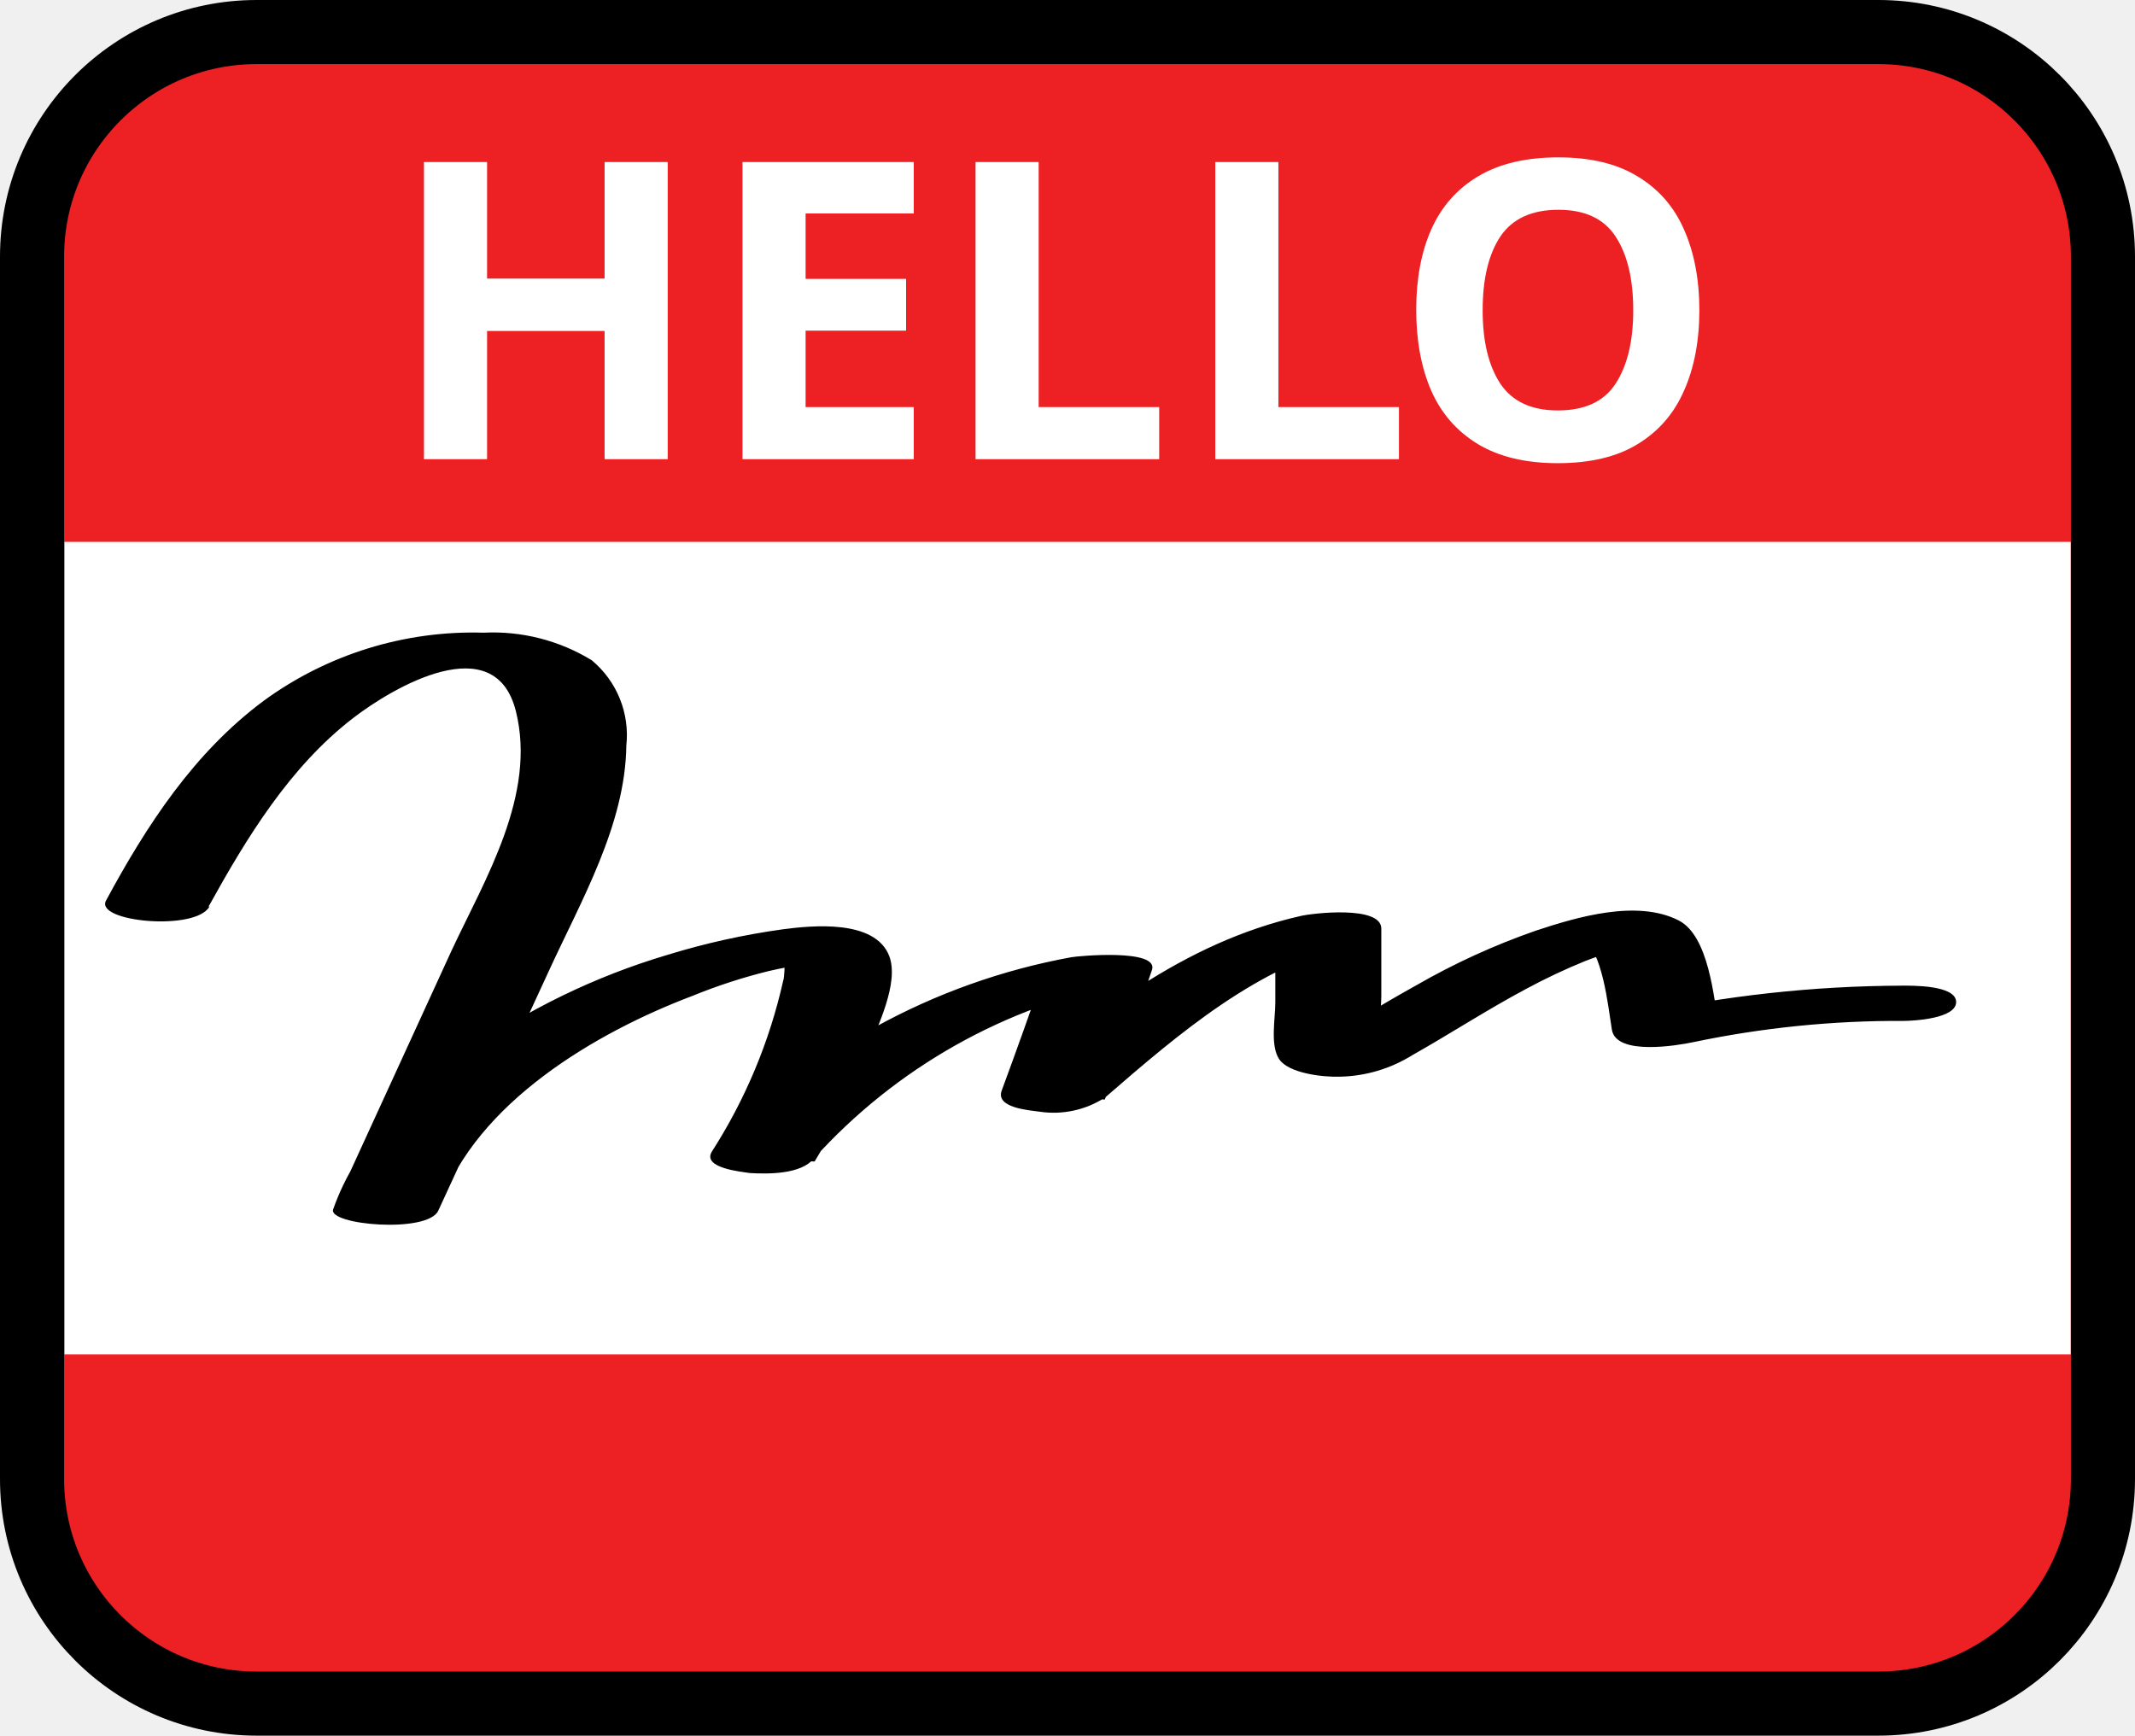
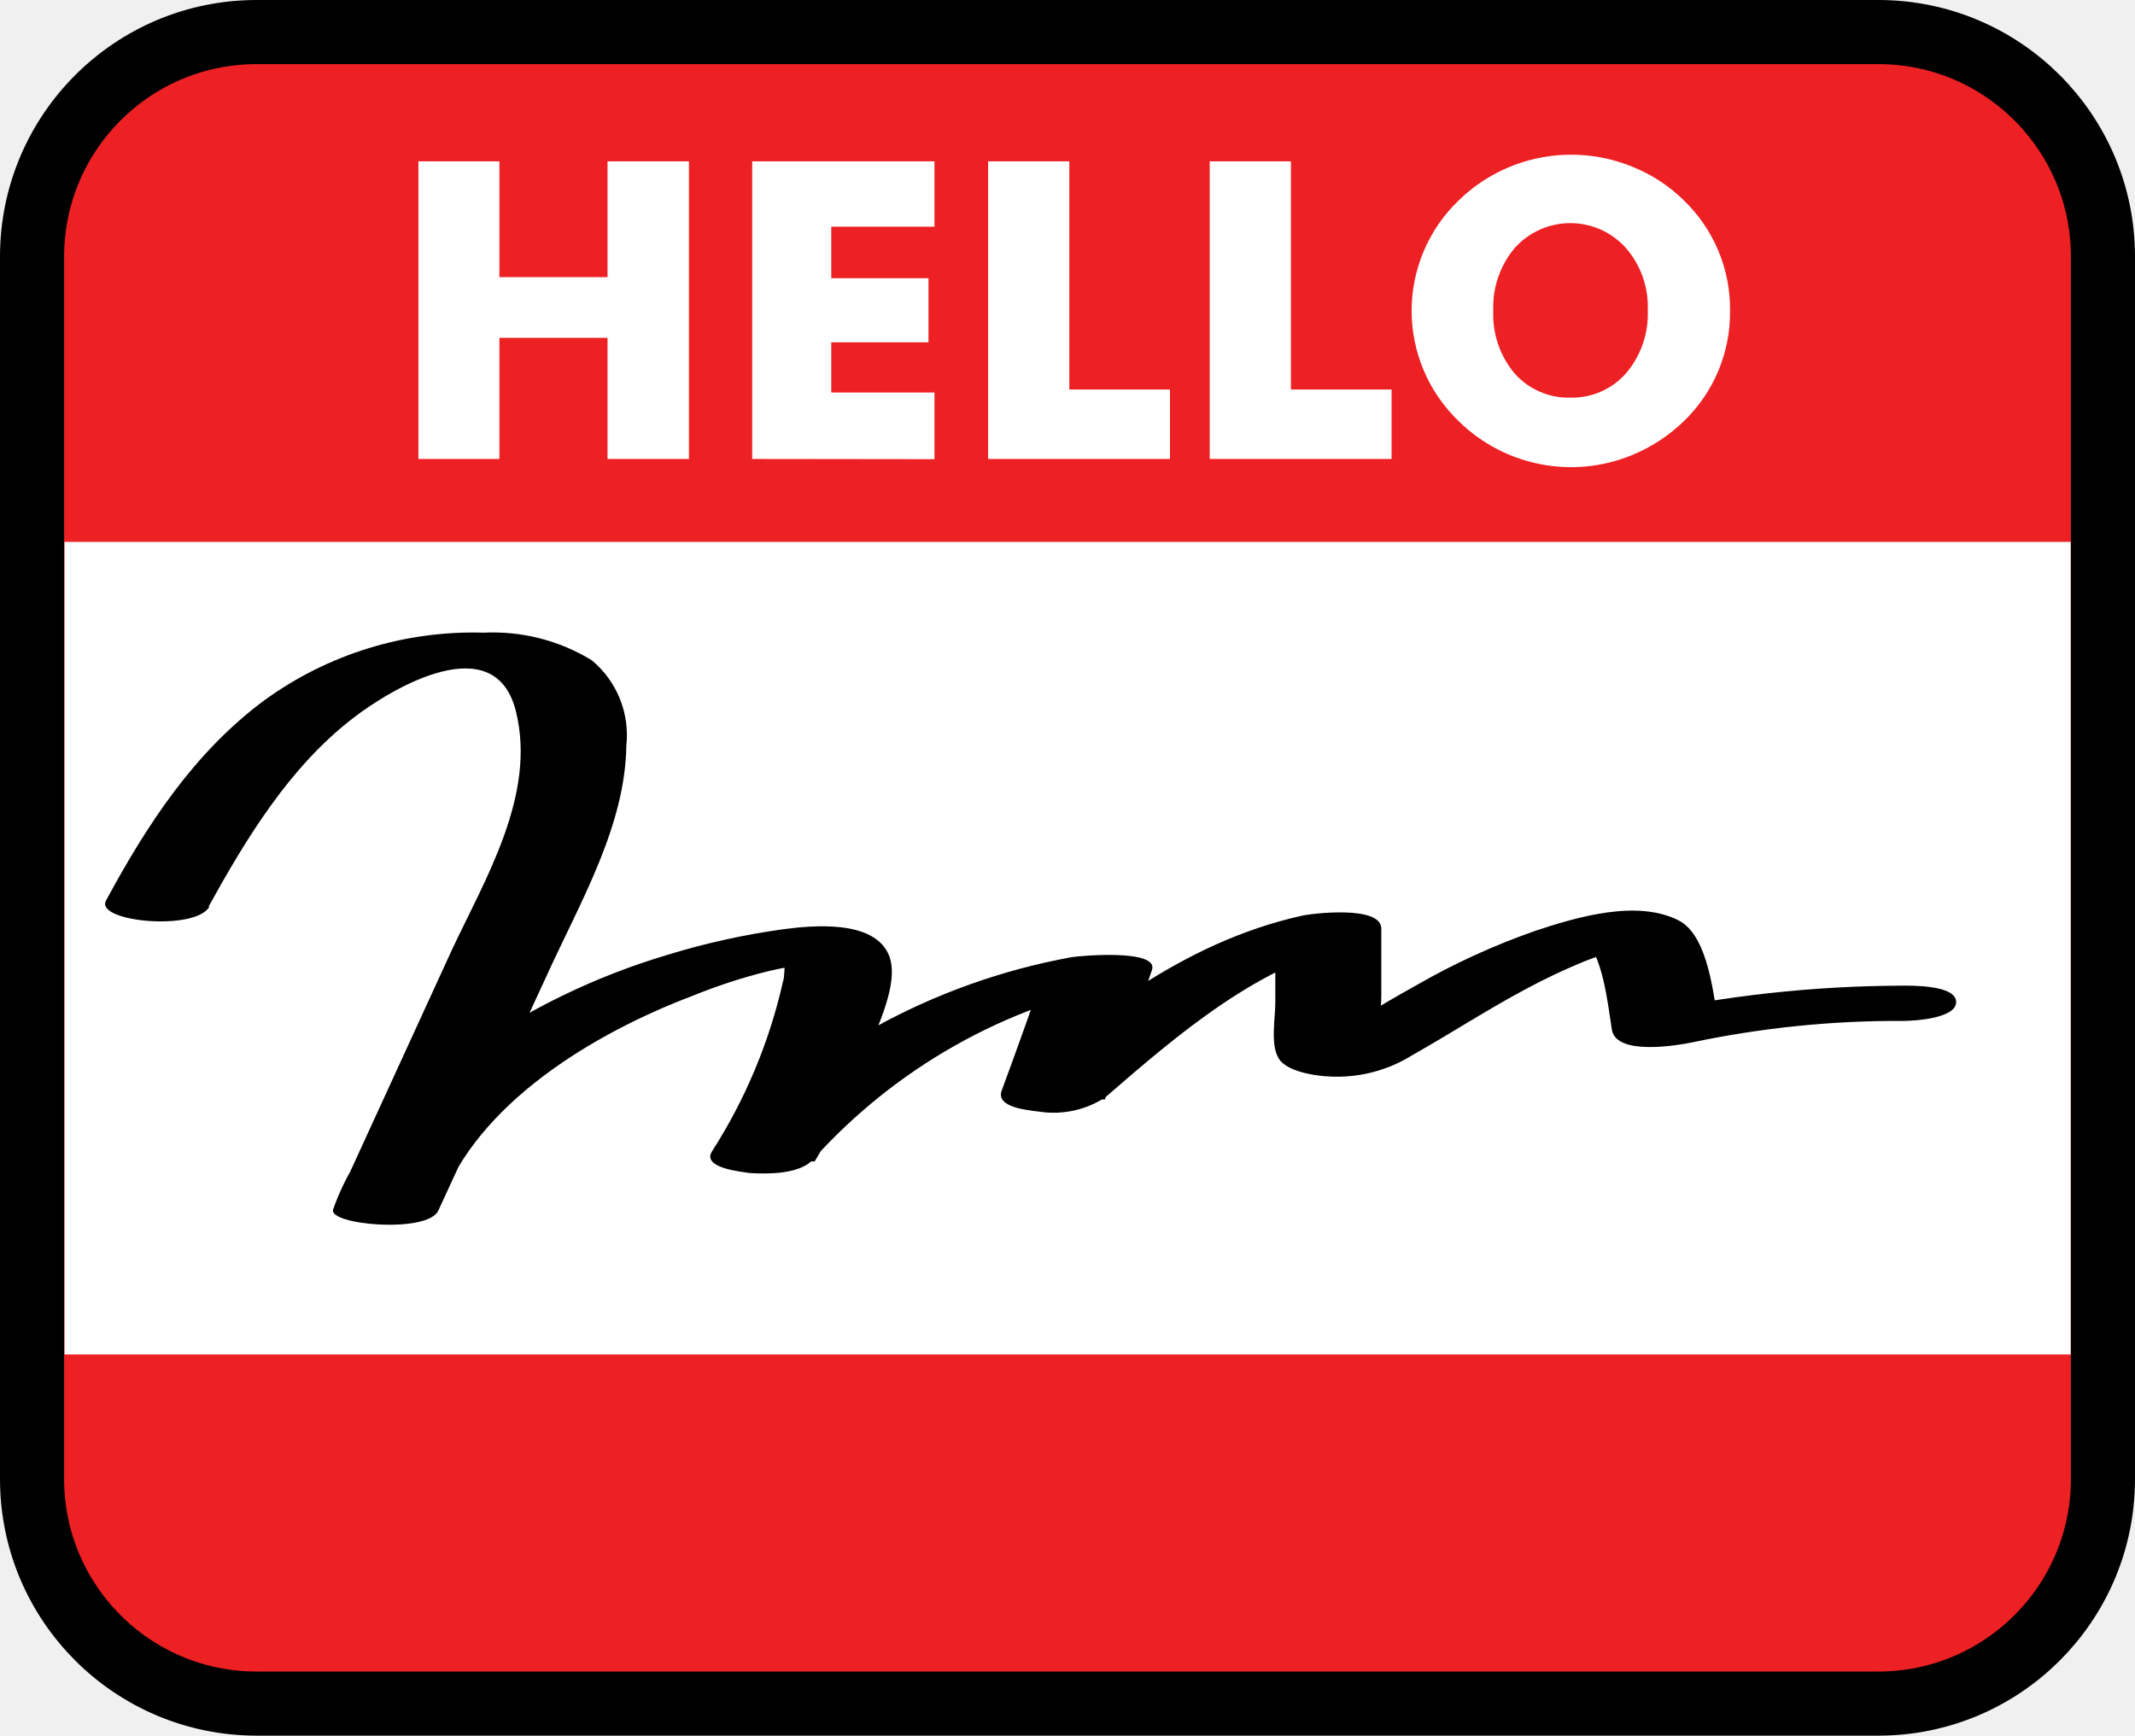
<svg xmlns="http://www.w3.org/2000/svg" viewBox="0 0 99.91 81.23">
-   <rect x="1.5" y="1.5" width="96.91" height="78.23" rx="10.51" style="fill: #ed2024;stroke: #000;stroke-miterlimit: 10;stroke-width: 3px" />
-   <rect x="3.02" y="25.36" width="93.88" height="38.03" style="fill: #fff" />
-   <text transform="translate(18.09 21.49)" style="font-size: 19.482px;fill: #fff;font-family: FuturaBT-Bold, Futura Md BT;font-weight: 700">HEL<tspan x="37.03" y="0" style="letter-spacing: -0.018em">L</tspan>
-     <tspan x="47.06" y="0">O</tspan>
-   </text>
+   <rect x="1.5" y="1.5" width="96.91" height="78.23" rx="10.51" style="fill:#ed2024;stroke:#000;stroke-miterlimit:10;stroke-width:3px" />
+   <rect x="3.02" y="25.36" width="93.88" height="38.03" style="fill:#fff" />
+   <path d="M19.62,30.87V16.94h3.79v5.42h5.06V16.94h3.81V30.87H28.47V25.2H23.41v5.67Z" transform="translate(-0.04 -9.39)" style="fill:#fff" />
+   <path d="M35.24,30.87V16.94h8.53V20H38.94v2.41h4.55v3H38.94v2.35h4.83v3.12Z" transform="translate(-0.04 -9.39)" style="fill:#fff" />
+   <path d="M46.28,30.87V16.94h3.8V27.62h4.71v3.25Z" transform="translate(-0.04 -9.39)" style="fill:#fff" />
+   <path d="M56.65,30.87V16.94h3.8V27.62h4.71v3.25Z" transform="translate(-0.04 -9.39)" style="fill:#fff" />
+   <path d="M81,23.94a7.06,7.06,0,0,1-2.16,5.16,7.69,7.69,0,0,1-2.43,1.59,7.5,7.5,0,0,1-8.11-1.59,7.16,7.16,0,0,1,0-10.33,7.55,7.55,0,0,1,8.12-1.58,7.3,7.3,0,0,1,2.42,1.58A7.06,7.06,0,0,1,81,23.94ZM73.54,28a3.36,3.36,0,0,0,2.61-1.16,4.29,4.29,0,0,0,1-2.93A4.2,4.2,0,0,0,76.13,21a3.49,3.49,0,0,0-5.21,0,4.29,4.29,0,0,0-1,2.93,4.28,4.28,0,0,0,1,2.94A3.37,3.37,0,0,0,73.54,28Z" transform="translate(-0.04 -9.39)" style="fill:#fff" />
  <path d="M9.8,51.82c1.78-3.22,3.8-6.54,6.76-8.82,1.88-1.45,6.64-4.24,7.62-.33s-1.44,7.86-3,11.19L15.72,65.77l4.91.06C22.33,61,27.92,57.71,32.44,56A25.8,25.8,0,0,1,36,54.84c.63-.15,1.26-.25,1.89-.38,1.29-.26-1.16.07-1.14,0s0,.71-.06.83a24.84,24.84,0,0,1-3.34,8c-.46.77,1.4.94,1.78,1,.89.05,2.39.06,3-.68a26.37,26.37,0,0,1,14.58-8.22l-3.79-.59c-.64,1.89-1.32,3.77-2,5.62-.32.82,1.28.93,1.78,1a4.42,4.42,0,0,0,3.06-.67c3.46-3,7.19-6.21,11.75-7.25l-3.79-.59,0,3.4c0,.76-.25,2,.18,2.65s2,.85,2.86.82a6.67,6.67,0,0,0,3.36-1c1.77-1,3.52-2.14,5.34-3.11a28.19,28.19,0,0,1,2.78-1.31c.47-.18,1-.36,1.44-.51s2-.28.52-.23l-1.78-.18.28.07-.65-.34c1,.82,1.22,3.17,1.42,4.41s3.11.73,3.78.59a46.72,46.72,0,0,1,9.86-1c.49,0,2.5-.11,2.47-.9s-2.12-.75-2.52-.75a58.62,58.62,0,0,0-12.38,1.36l3.79.59c-.22-1.39-.47-4.28-1.87-5-1.95-1-4.77-.16-6.7.48a32.79,32.79,0,0,0-5.56,2.54q-1.35.75-2.67,1.56l-1.33.79-.75.45c-.47.25-.51.3-.14.13l3,0-.29-.1.65.34c-.4-.55-.12-2-.13-2.65l0-3.16c0-1.1-3.24-.72-3.78-.59-5.51,1.25-9.82,4.71-14,8.3l4.84.29q1.17-3,2.21-6.07c.32-1-3.47-.65-3.78-.59a30.29,30.29,0,0,0-16.84,9.28l4.83.28a29.41,29.41,0,0,0,2.5-5.14c.43-1.18,1.46-3.19,1-4.46C41,52.39,38,52.71,36.69,52.88a34.49,34.49,0,0,0-5.42,1.2,32.31,32.31,0,0,0-9.46,4.6c-2.67,1.9-5.07,4.15-6.18,7.31-.25.73,4.42,1.14,4.92.06l5.18-11.23c1.51-3.29,3.57-6.82,3.62-10.53a4.55,4.55,0,0,0-1.62-4A8.86,8.86,0,0,0,22.67,39a16.61,16.61,0,0,0-10.28,3.18C9.12,44.61,6.91,48,5,51.54c-.53,1,4.2,1.44,4.84.28Z" transform="translate(-0.04 -9.39)" />
</svg>
